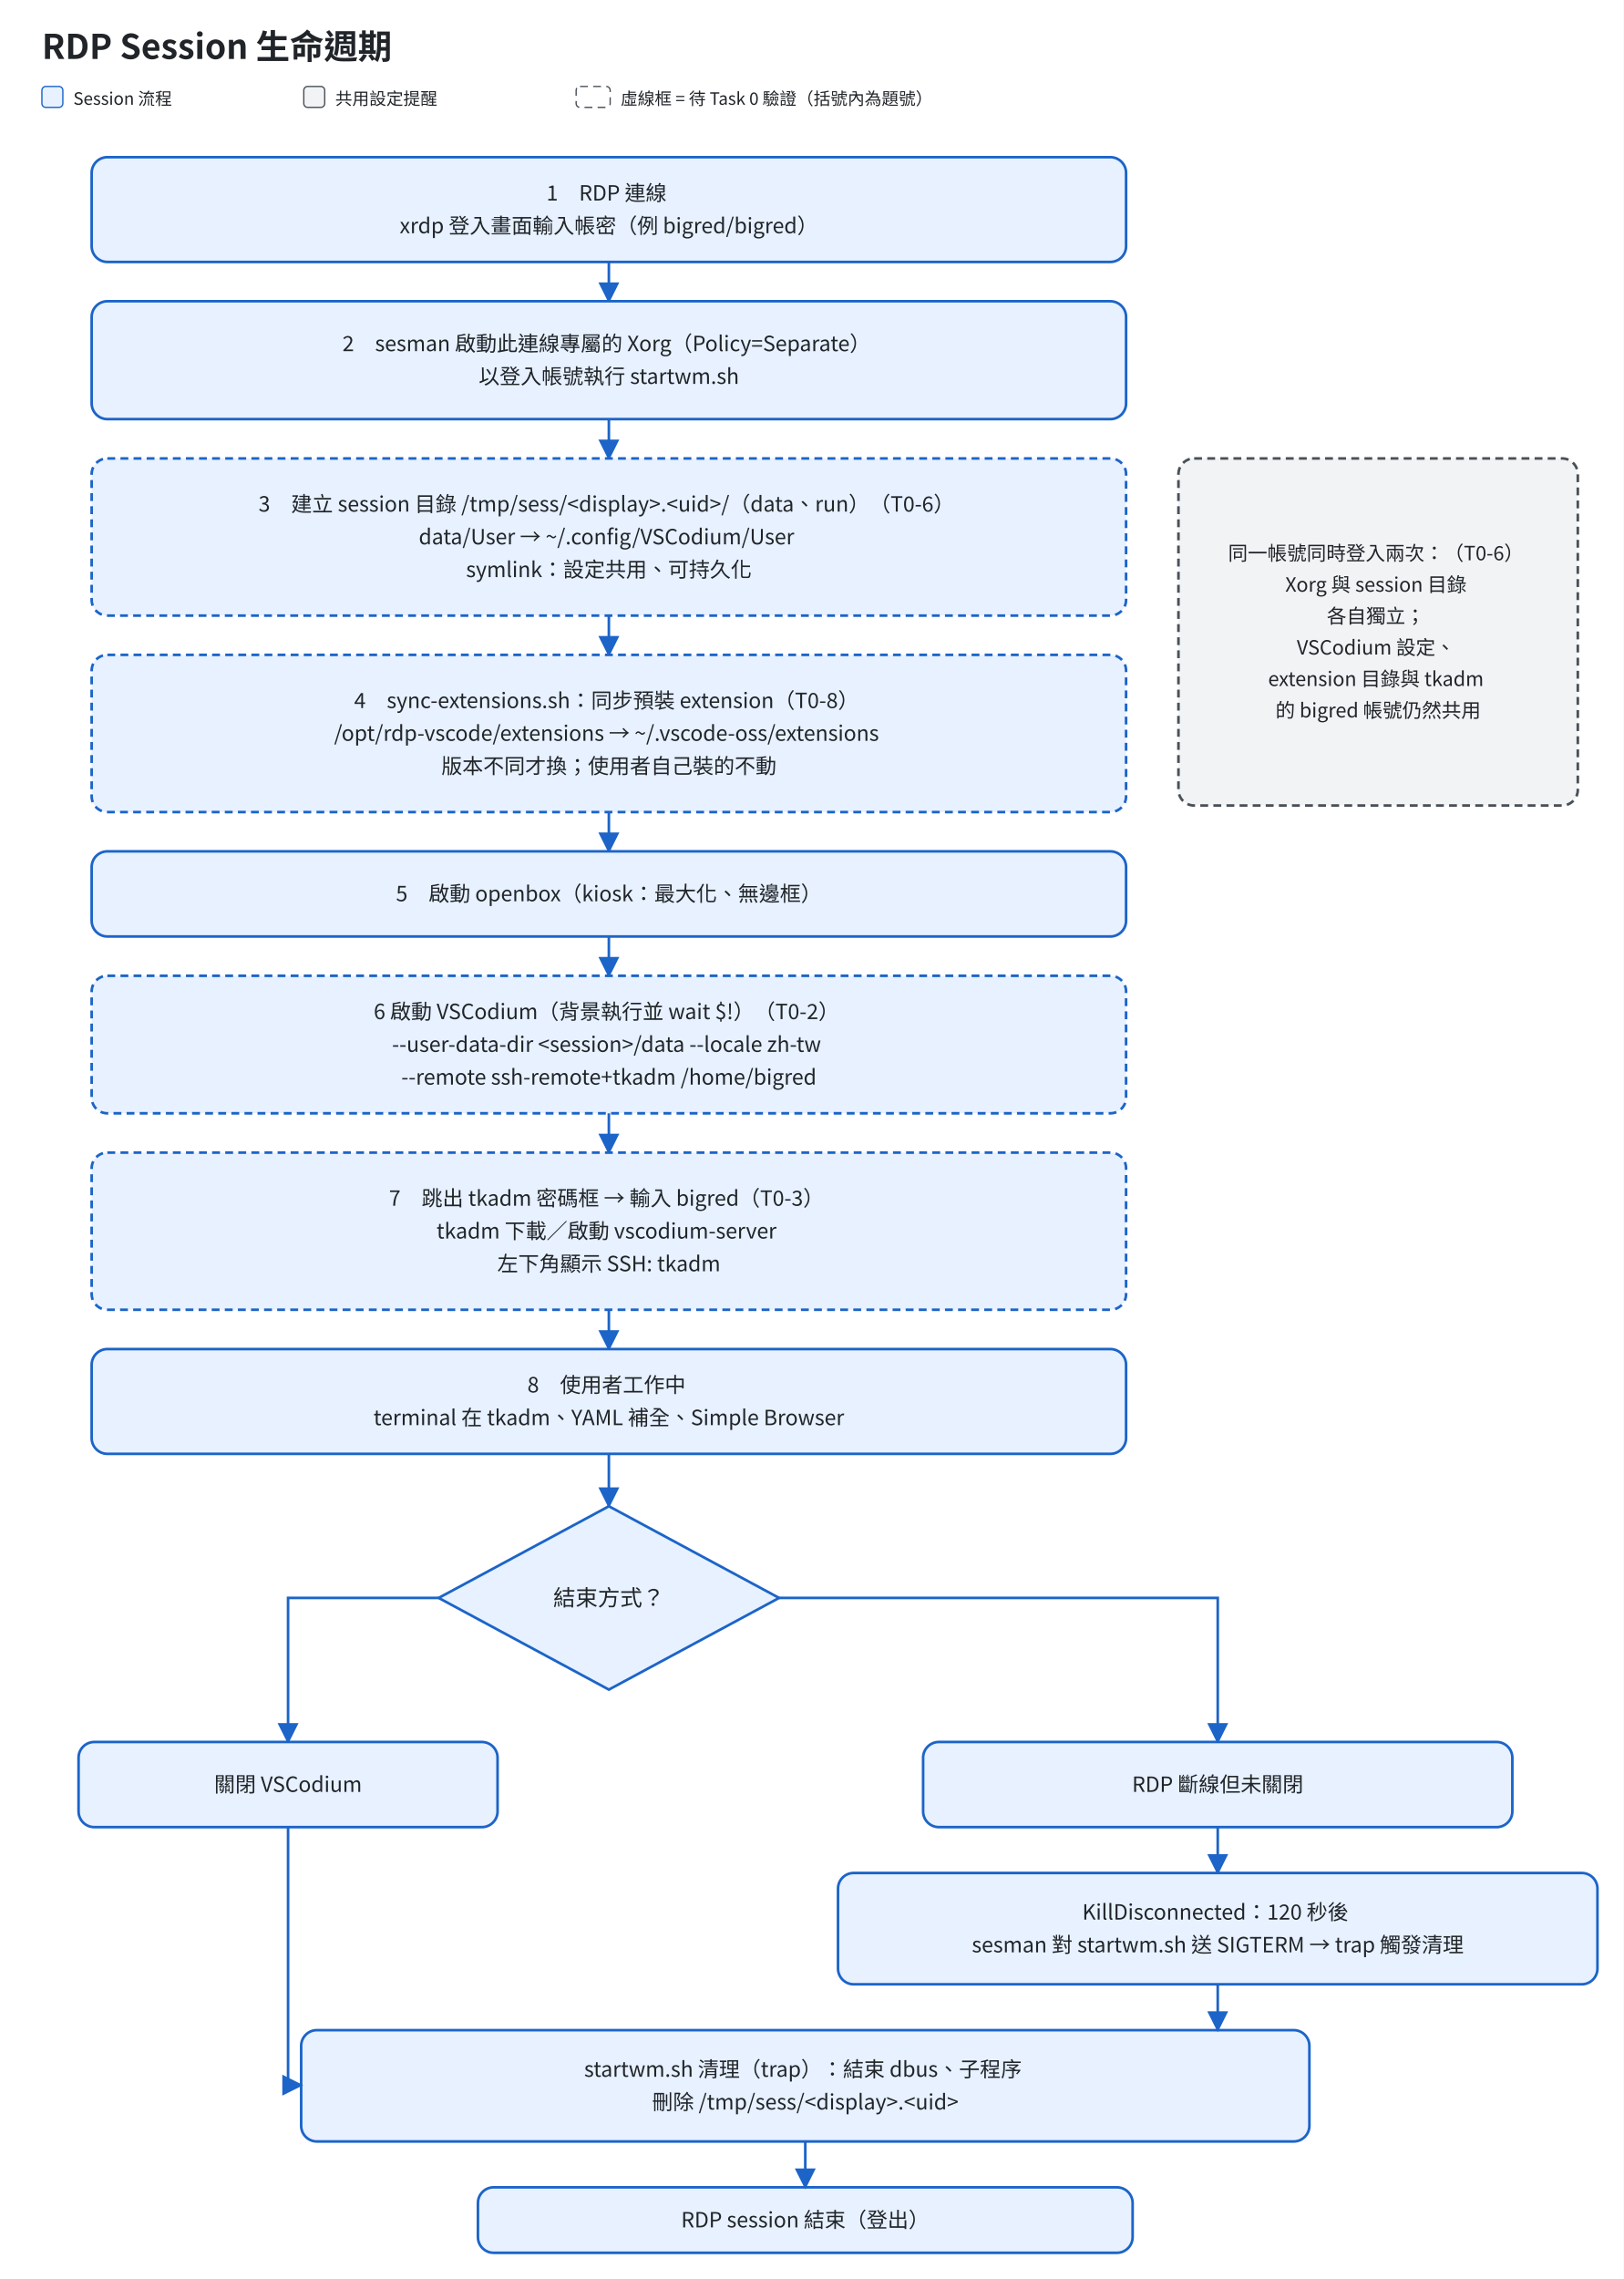
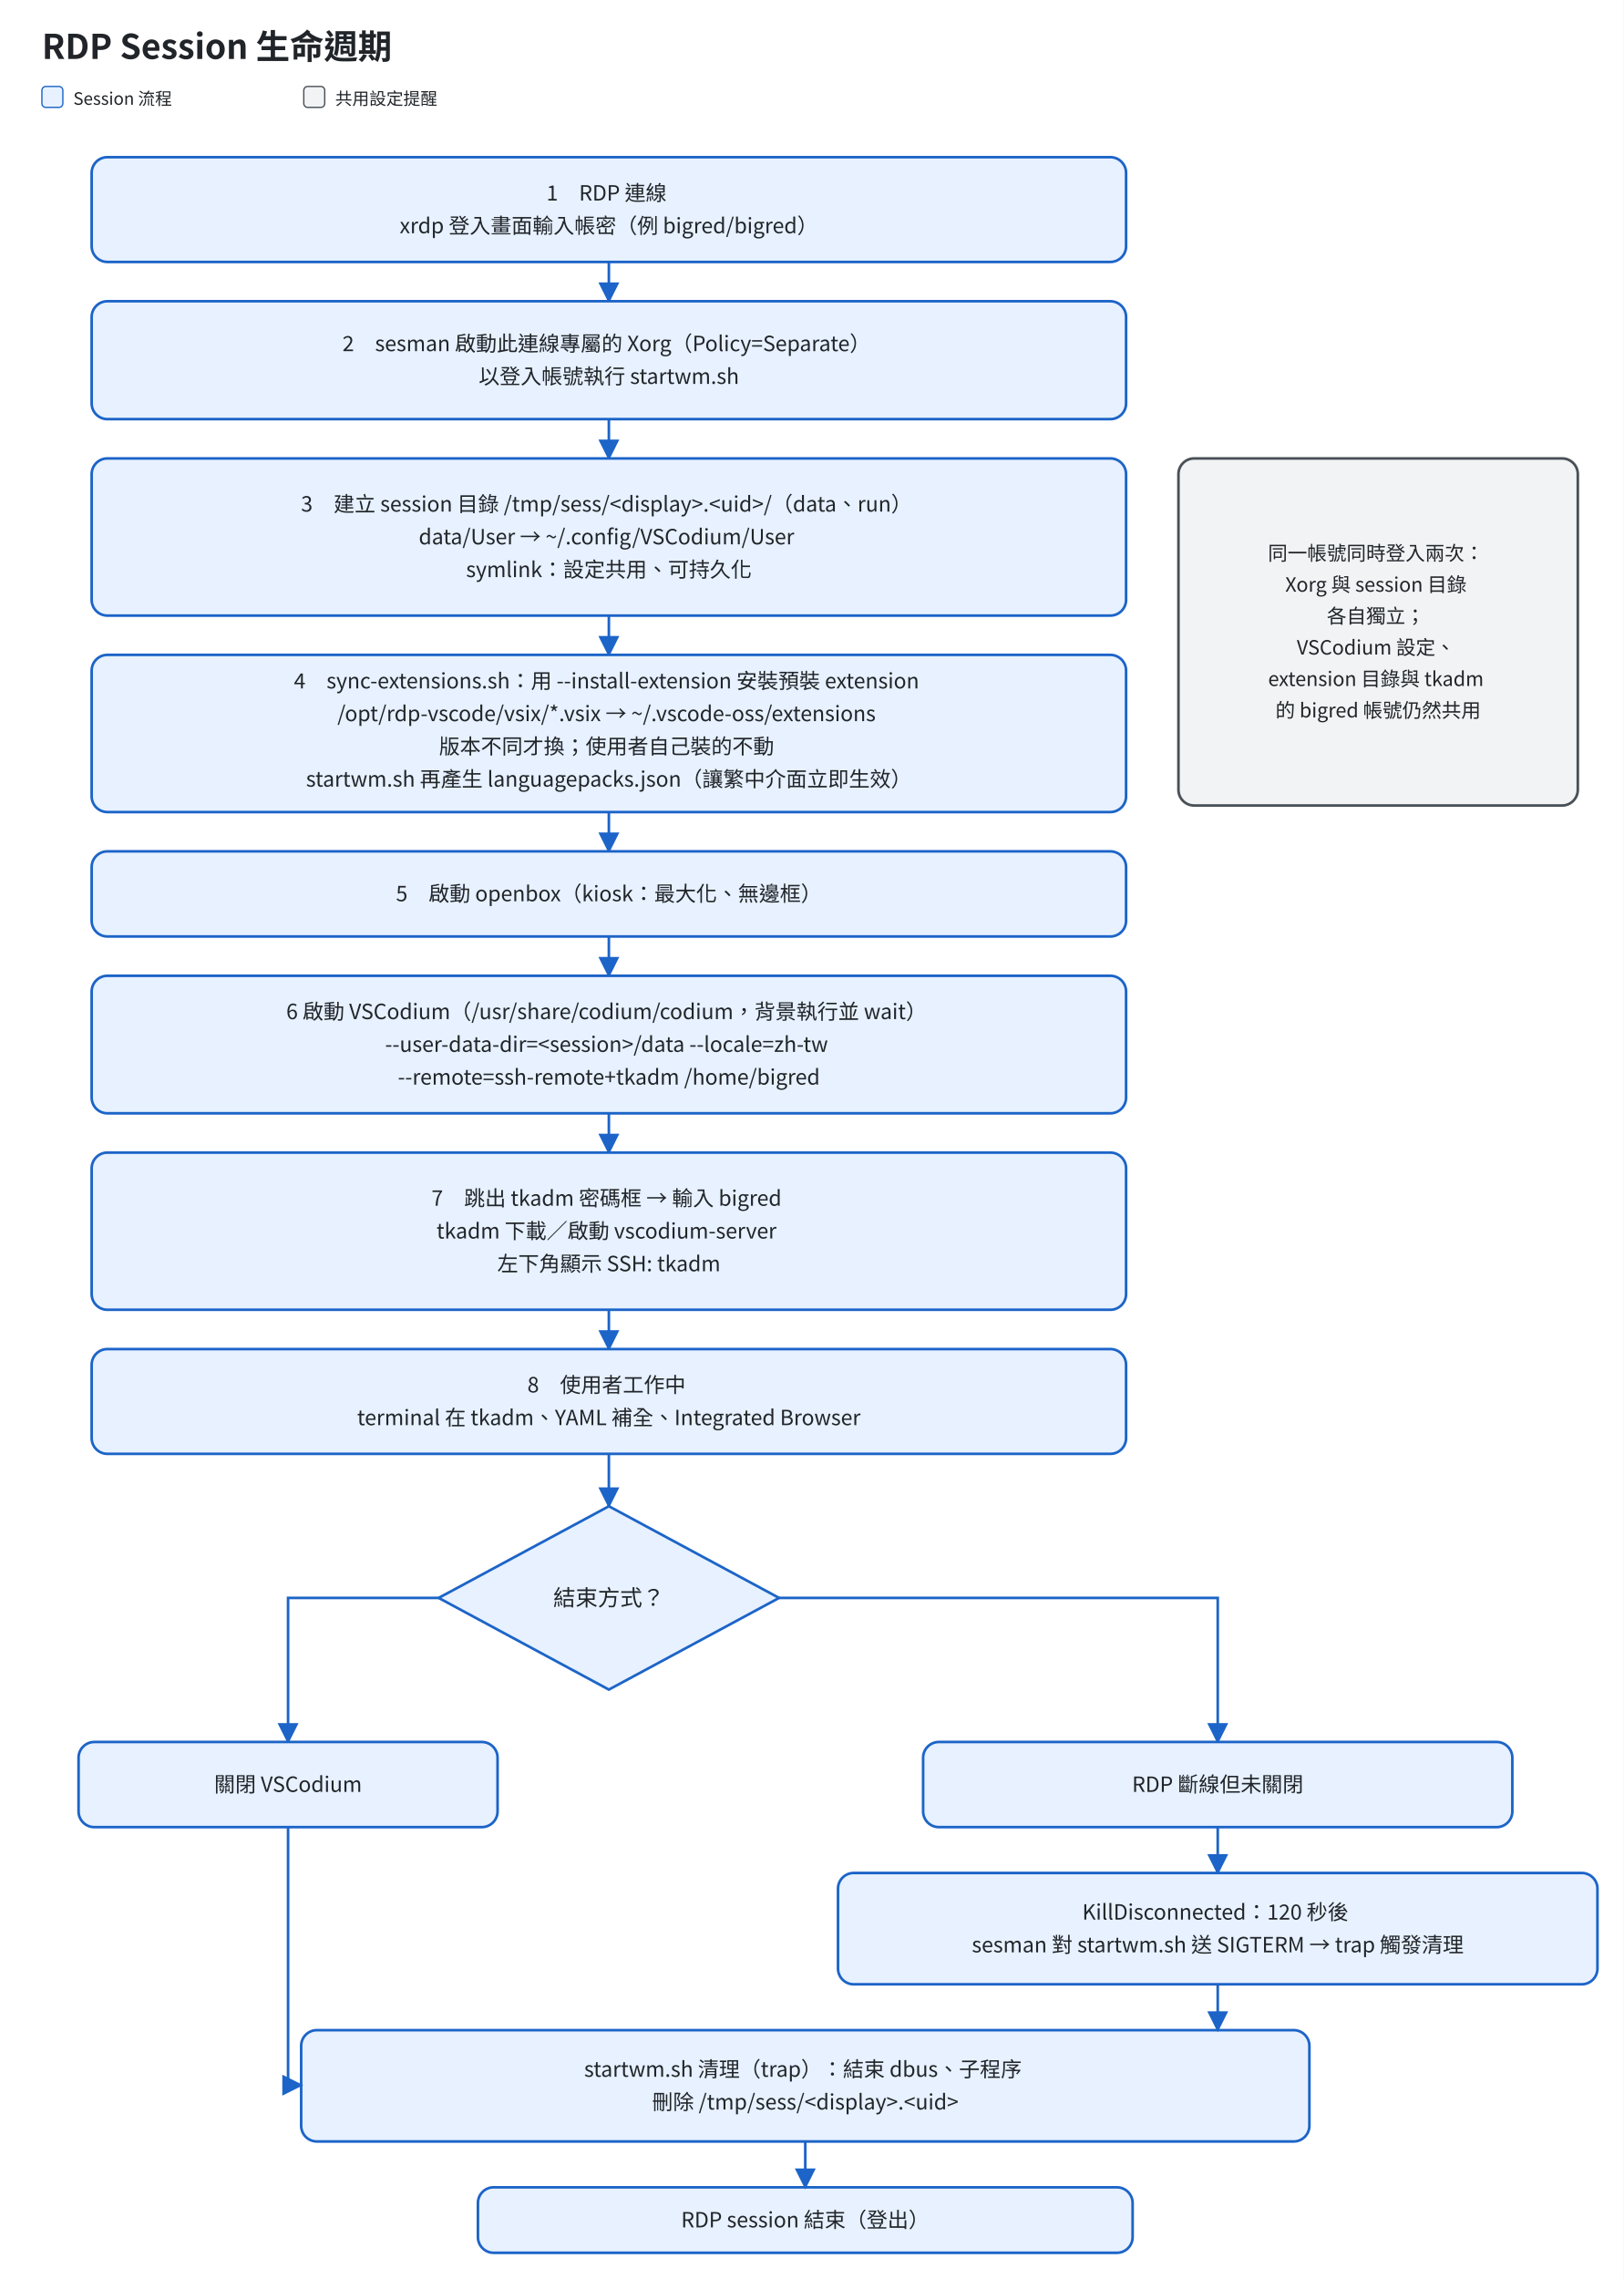
<svg xmlns="http://www.w3.org/2000/svg" version="1.1" width="1240" height="1740" viewBox="0 0 1240 1740">
  <rect width="1240" height="1740" fill="#ffffff" />
  <defs>
    <marker id="arrow-gray" viewBox="0 0 10 10" refX="9" refY="5" markerWidth="8" markerHeight="8" orient="auto">
      <path d="M 0 0 L 10 5 L 0 10 z" fill="#495057" />
    </marker>
    <marker id="arrow-blue" viewBox="0 0 10 10" refX="9" refY="5" markerWidth="8" markerHeight="8" orient="auto">
      <path d="M 0 0 L 10 5 L 0 10 z" fill="#1c64c8" />
    </marker>
    <marker id="arrow-green" viewBox="0 0 10 10" refX="9" refY="5" markerWidth="8" markerHeight="8" orient="auto">
      <path d="M 0 0 L 10 5 L 0 10 z" fill="#2b8a3e" />
    </marker>
    <marker id="arrow-amber" viewBox="0 0 10 10" refX="9" refY="5" markerWidth="8" markerHeight="8" orient="auto">
      <path d="M 0 0 L 10 5 L 0 10 z" fill="#d9480f" />
    </marker>
    <marker id="arrow-red" viewBox="0 0 10 10" refX="9" refY="5" markerWidth="8" markerHeight="8" orient="auto">
      <path d="M 0 0 L 10 5 L 0 10 z" fill="#c92a2a" />
    </marker>
  </defs>
  <g font-family="&quot;Noto Sans CJK TC&quot;,&quot;Noto Sans TC&quot;,&quot;Microsoft JhengHei&quot;,&quot;PingFang TC&quot;,sans-serif" fill="#212529" font-size="16">
    <text x="32" y="45" font-size="26" text-anchor="start" font-weight="700">
      <tspan x="32" dy="0">RDP Session 生命週期</tspan>
    </text>
    <rect x="32" y="66" width="16" height="16" rx="3" fill="#e7f1ff" stroke="#1c64c8" />
    <text x="56" y="80" font-size="13" text-anchor="start">
      <tspan x="56" dy="0">Session 流程</tspan>
    </text>
    <rect x="232" y="66" width="16" height="16" rx="3" fill="#f1f3f5" stroke="#495057" />
    <text x="256" y="80" font-size="13" text-anchor="start">
      <tspan x="256" dy="0">共用設定提醒</tspan>
    </text>
-     <rect x="440" y="66" width="26" height="16" rx="3" fill="#ffffff" stroke="#495057" stroke-dasharray="6 4" />
-     <text x="474" y="80" font-size="13">
-       <tspan x="474" dy="0">虛線框 = 待 Task 0 驗證（括號內為題號）</tspan>
-     </text>
    <rect x="70" y="120" width="790" height="80" rx="12" fill="#e7f1ff" stroke="#1c64c8" stroke-width="2" />
    <text x="465.0" y="153.1" font-size="16" text-anchor="middle">
      <tspan x="465.0" dy="0">1　RDP 連線</tspan>
      <tspan x="465.0" dy="25">xrdp 登入畫面輸入帳密（例 bigred/bigred）</tspan>
    </text>
    <path d="M 465 200 V 230" fill="none" stroke="#1c64c8" stroke-width="2" marker-end="url(#arrow-blue)" />
    <rect x="70" y="230" width="790" height="90" rx="12" fill="#e7f1ff" stroke="#1c64c8" stroke-width="2" />
    <text x="465.0" y="268.1" font-size="16" text-anchor="middle">
      <tspan x="465.0" dy="0">2　sesman 啟動此連線專屬的 Xorg（Policy=Separate）</tspan>
      <tspan x="465.0" dy="25">以登入帳號執行 startwm.sh</tspan>
    </text>
    <path d="M 465 320 V 350" fill="none" stroke="#1c64c8" stroke-width="2" marker-end="url(#arrow-blue)" />
-     <rect x="70" y="350" width="790" height="120" rx="12" fill="#e7f1ff" stroke="#1c64c8" stroke-width="2" stroke-dasharray="6 4" />
+     <rect x="70" y="350" width="790" height="120" rx="12" fill="#e7f1ff" stroke="#1c64c8" stroke-width="2" />
    <text x="465.0" y="390.6" font-size="16" text-anchor="middle">
-       <tspan x="465.0" dy="0">3　建立 session 目錄 /tmp/sess/&lt;display&gt;.&lt;uid&gt;/（data、run）（T0-6）</tspan>
+       <tspan x="465.0" dy="0">3　建立 session 目錄 /tmp/sess/&lt;display&gt;.&lt;uid&gt;/（data、run）</tspan>
      <tspan x="465.0" dy="25">data/User → ~/.config/VSCodium/User</tspan>
      <tspan x="465.0" dy="25">symlink：設定共用、可持久化</tspan>
    </text>
    <path d="M 465 470 V 500" fill="none" stroke="#1c64c8" stroke-width="2" marker-end="url(#arrow-blue)" />
-     <rect x="70" y="500" width="790" height="120" rx="12" fill="#e7f1ff" stroke="#1c64c8" stroke-width="2" stroke-dasharray="6 4" />
-     <text x="465.0" y="540.6" font-size="16" text-anchor="middle">
-       <tspan x="465.0" dy="0">4　sync-extensions.sh：同步預裝 extension（T0-8）</tspan>
-       <tspan x="465.0" dy="25">/opt/rdp-vscode/extensions → ~/.vscode-oss/extensions</tspan>
+     <rect x="70" y="500" width="790" height="120" rx="12" fill="#e7f1ff" stroke="#1c64c8" stroke-width="2" />
+     <text x="465.0" y="525.6" font-size="16" text-anchor="middle">
+       <tspan x="465.0" dy="0">4　sync-extensions.sh：用 --install-extension 安裝預裝 extension</tspan>
+       <tspan x="465.0" dy="25">/opt/rdp-vscode/vsix/*.vsix → ~/.vscode-oss/extensions</tspan>
      <tspan x="465.0" dy="25">版本不同才換；使用者自己裝的不動</tspan>
+       <tspan x="465.0" dy="25">startwm.sh 再產生 languagepacks.json（讓繁中介面立即生效）</tspan>
    </text>
    <path d="M 465 620 V 650" fill="none" stroke="#1c64c8" stroke-width="2" marker-end="url(#arrow-blue)" />
    <rect x="70" y="650" width="790" height="65" rx="12" fill="#e7f1ff" stroke="#1c64c8" stroke-width="2" />
    <text x="465.0" y="688.1" font-size="16" text-anchor="middle">
      <tspan x="465.0" dy="0">5　啟動 openbox（kiosk：最大化、無邊框）</tspan>
    </text>
    <path d="M 465 715 V 745" fill="none" stroke="#1c64c8" stroke-width="2" marker-end="url(#arrow-blue)" />
-     <rect x="70" y="745" width="790" height="105" rx="12" fill="#e7f1ff" stroke="#1c64c8" stroke-width="2" stroke-dasharray="6 4" />
+     <rect x="70" y="745" width="790" height="105" rx="12" fill="#e7f1ff" stroke="#1c64c8" stroke-width="2" />
    <text x="465.0" y="778.1" font-size="16" text-anchor="middle">
-       <tspan x="465.0" dy="0">6 啟動 VSCodium（背景執行並 wait $!）（T0-2）</tspan>
-       <tspan x="465.0" dy="25">--user-data-dir &lt;session&gt;/data --locale zh-tw</tspan>
-       <tspan x="465.0" dy="25">--remote ssh-remote+tkadm /home/bigred</tspan>
+       <tspan x="465.0" dy="0">6 啟動 VSCodium（/usr/share/codium/codium，背景執行並 wait）</tspan>
+       <tspan x="465.0" dy="25">--user-data-dir=&lt;session&gt;/data --locale=zh-tw</tspan>
+       <tspan x="465.0" dy="25">--remote=ssh-remote+tkadm /home/bigred</tspan>
    </text>
    <path d="M 465 850 V 880" fill="none" stroke="#1c64c8" stroke-width="2" marker-end="url(#arrow-blue)" />
-     <rect x="70" y="880" width="790" height="120" rx="12" fill="#e7f1ff" stroke="#1c64c8" stroke-width="2" stroke-dasharray="6 4" />
+     <rect x="70" y="880" width="790" height="120" rx="12" fill="#e7f1ff" stroke="#1c64c8" stroke-width="2" />
    <text x="465.0" y="920.6" font-size="16" text-anchor="middle">
-       <tspan x="465.0" dy="0">7　跳出 tkadm 密碼框 → 輸入 bigred（T0-3）</tspan>
+       <tspan x="465.0" dy="0">7　跳出 tkadm 密碼框 → 輸入 bigred</tspan>
      <tspan x="465.0" dy="25">tkadm 下載／啟動 vscodium-server</tspan>
      <tspan x="465.0" dy="25">左下角顯示 SSH: tkadm</tspan>
    </text>
    <path d="M 465 1000 V 1030" fill="none" stroke="#1c64c8" stroke-width="2" marker-end="url(#arrow-blue)" />
    <rect x="70" y="1030" width="790" height="80" rx="12" fill="#e7f1ff" stroke="#1c64c8" stroke-width="2" />
    <text x="465.0" y="1063.1" font-size="16" text-anchor="middle">
      <tspan x="465.0" dy="0">8　使用者工作中</tspan>
-       <tspan x="465.0" dy="25">terminal 在 tkadm、YAML 補全、Simple Browser</tspan>
+       <tspan x="465.0" dy="25">terminal 在 tkadm、YAML 補全、Integrated Browser</tspan>
    </text>
-     <rect x="900" y="350" width="305" height="265" rx="12" fill="#f1f3f5" stroke="#495057" stroke-width="2" stroke-dasharray="6 4" />
+     <rect x="900" y="350" width="305" height="265" rx="12" fill="#f1f3f5" stroke="#495057" stroke-width="2" />
    <text x="1052.5" y="427.75" font-size="15" text-anchor="middle">
-       <tspan x="1052.5" dy="0">同一帳號同時登入兩次：（T0-6）</tspan>
+       <tspan x="1052.5" dy="0">同一帳號同時登入兩次：</tspan>
      <tspan x="1052.5" dy="24">Xorg 與 session 目錄</tspan>
      <tspan x="1052.5" dy="24">各自獨立；</tspan>
      <tspan x="1052.5" dy="24">VSCodium 設定、</tspan>
      <tspan x="1052.5" dy="24">extension 目錄與 tkadm</tspan>
      <tspan x="1052.5" dy="24">的 bigred 帳號仍然共用</tspan>
    </text>
    <path d="M 465 1110 V 1150" fill="none" stroke="#1c64c8" stroke-width="2" marker-end="url(#arrow-blue)" />
    <path d="M 465 1150 L 595 1220 L 465 1290 L 335 1220 Z" fill="#e7f1ff" stroke="#1c64c8" stroke-width="2" />
    <text x="465" y="1226" font-size="17" text-anchor="middle">
      <tspan x="465" dy="0">結束方式？</tspan>
    </text>
    <path d="M 335 1220 H 220 V 1330" fill="none" stroke="#1c64c8" stroke-width="2" marker-end="url(#arrow-blue)" />
    <path d="M 595 1220 H 930 V 1330" fill="none" stroke="#1c64c8" stroke-width="2" marker-end="url(#arrow-blue)" />
    <rect x="60" y="1330" width="320" height="65" rx="12" fill="#e7f1ff" stroke="#1c64c8" stroke-width="2" />
    <text x="220.0" y="1368.1" font-size="16" text-anchor="middle">
      <tspan x="220.0" dy="0">關閉 VSCodium</tspan>
    </text>
    <rect x="705" y="1330" width="450" height="65" rx="12" fill="#e7f1ff" stroke="#1c64c8" stroke-width="2" />
    <text x="930.0" y="1368.1" font-size="16" text-anchor="middle">
      <tspan x="930.0" dy="0">RDP 斷線但未關閉</tspan>
    </text>
    <path d="M 930 1395 V 1430" fill="none" stroke="#1c64c8" stroke-width="2" marker-end="url(#arrow-blue)" />
    <rect x="640" y="1430" width="580" height="85" rx="12" fill="#e7f1ff" stroke="#1c64c8" stroke-width="2" />
    <text x="930.0" y="1465.6" font-size="16" text-anchor="middle">
      <tspan x="930.0" dy="0">KillDisconnected：120 秒後</tspan>
      <tspan x="930.0" dy="25">sesman 對 startwm.sh 送 SIGTERM → trap 觸發清理</tspan>
    </text>
    <rect x="230" y="1550" width="770" height="85" rx="12" fill="#e7f1ff" stroke="#1c64c8" stroke-width="2" />
    <text x="615.0" y="1585.6" font-size="16" text-anchor="middle">
      <tspan x="615.0" dy="0">startwm.sh 清理（trap）：結束 dbus、子程序</tspan>
      <tspan x="615.0" dy="25">刪除 /tmp/sess/&lt;display&gt;.&lt;uid&gt;</tspan>
    </text>
    <path d="M 220 1395 V 1592 H 230" fill="none" stroke="#1c64c8" stroke-width="2" marker-end="url(#arrow-blue)" />
    <path d="M 930 1515 V 1550" fill="none" stroke="#1c64c8" stroke-width="2" marker-end="url(#arrow-blue)" />
    <rect x="365" y="1670" width="500" height="50" rx="12" fill="#e7f1ff" stroke="#1c64c8" stroke-width="2" />
    <text x="615.0" y="1700.6" font-size="16" text-anchor="middle">
      <tspan x="615.0" dy="0">RDP session 結束（登出）</tspan>
    </text>
    <path d="M 615 1635 V 1670" fill="none" stroke="#1c64c8" stroke-width="2" marker-end="url(#arrow-blue)" />
  </g>
</svg>
